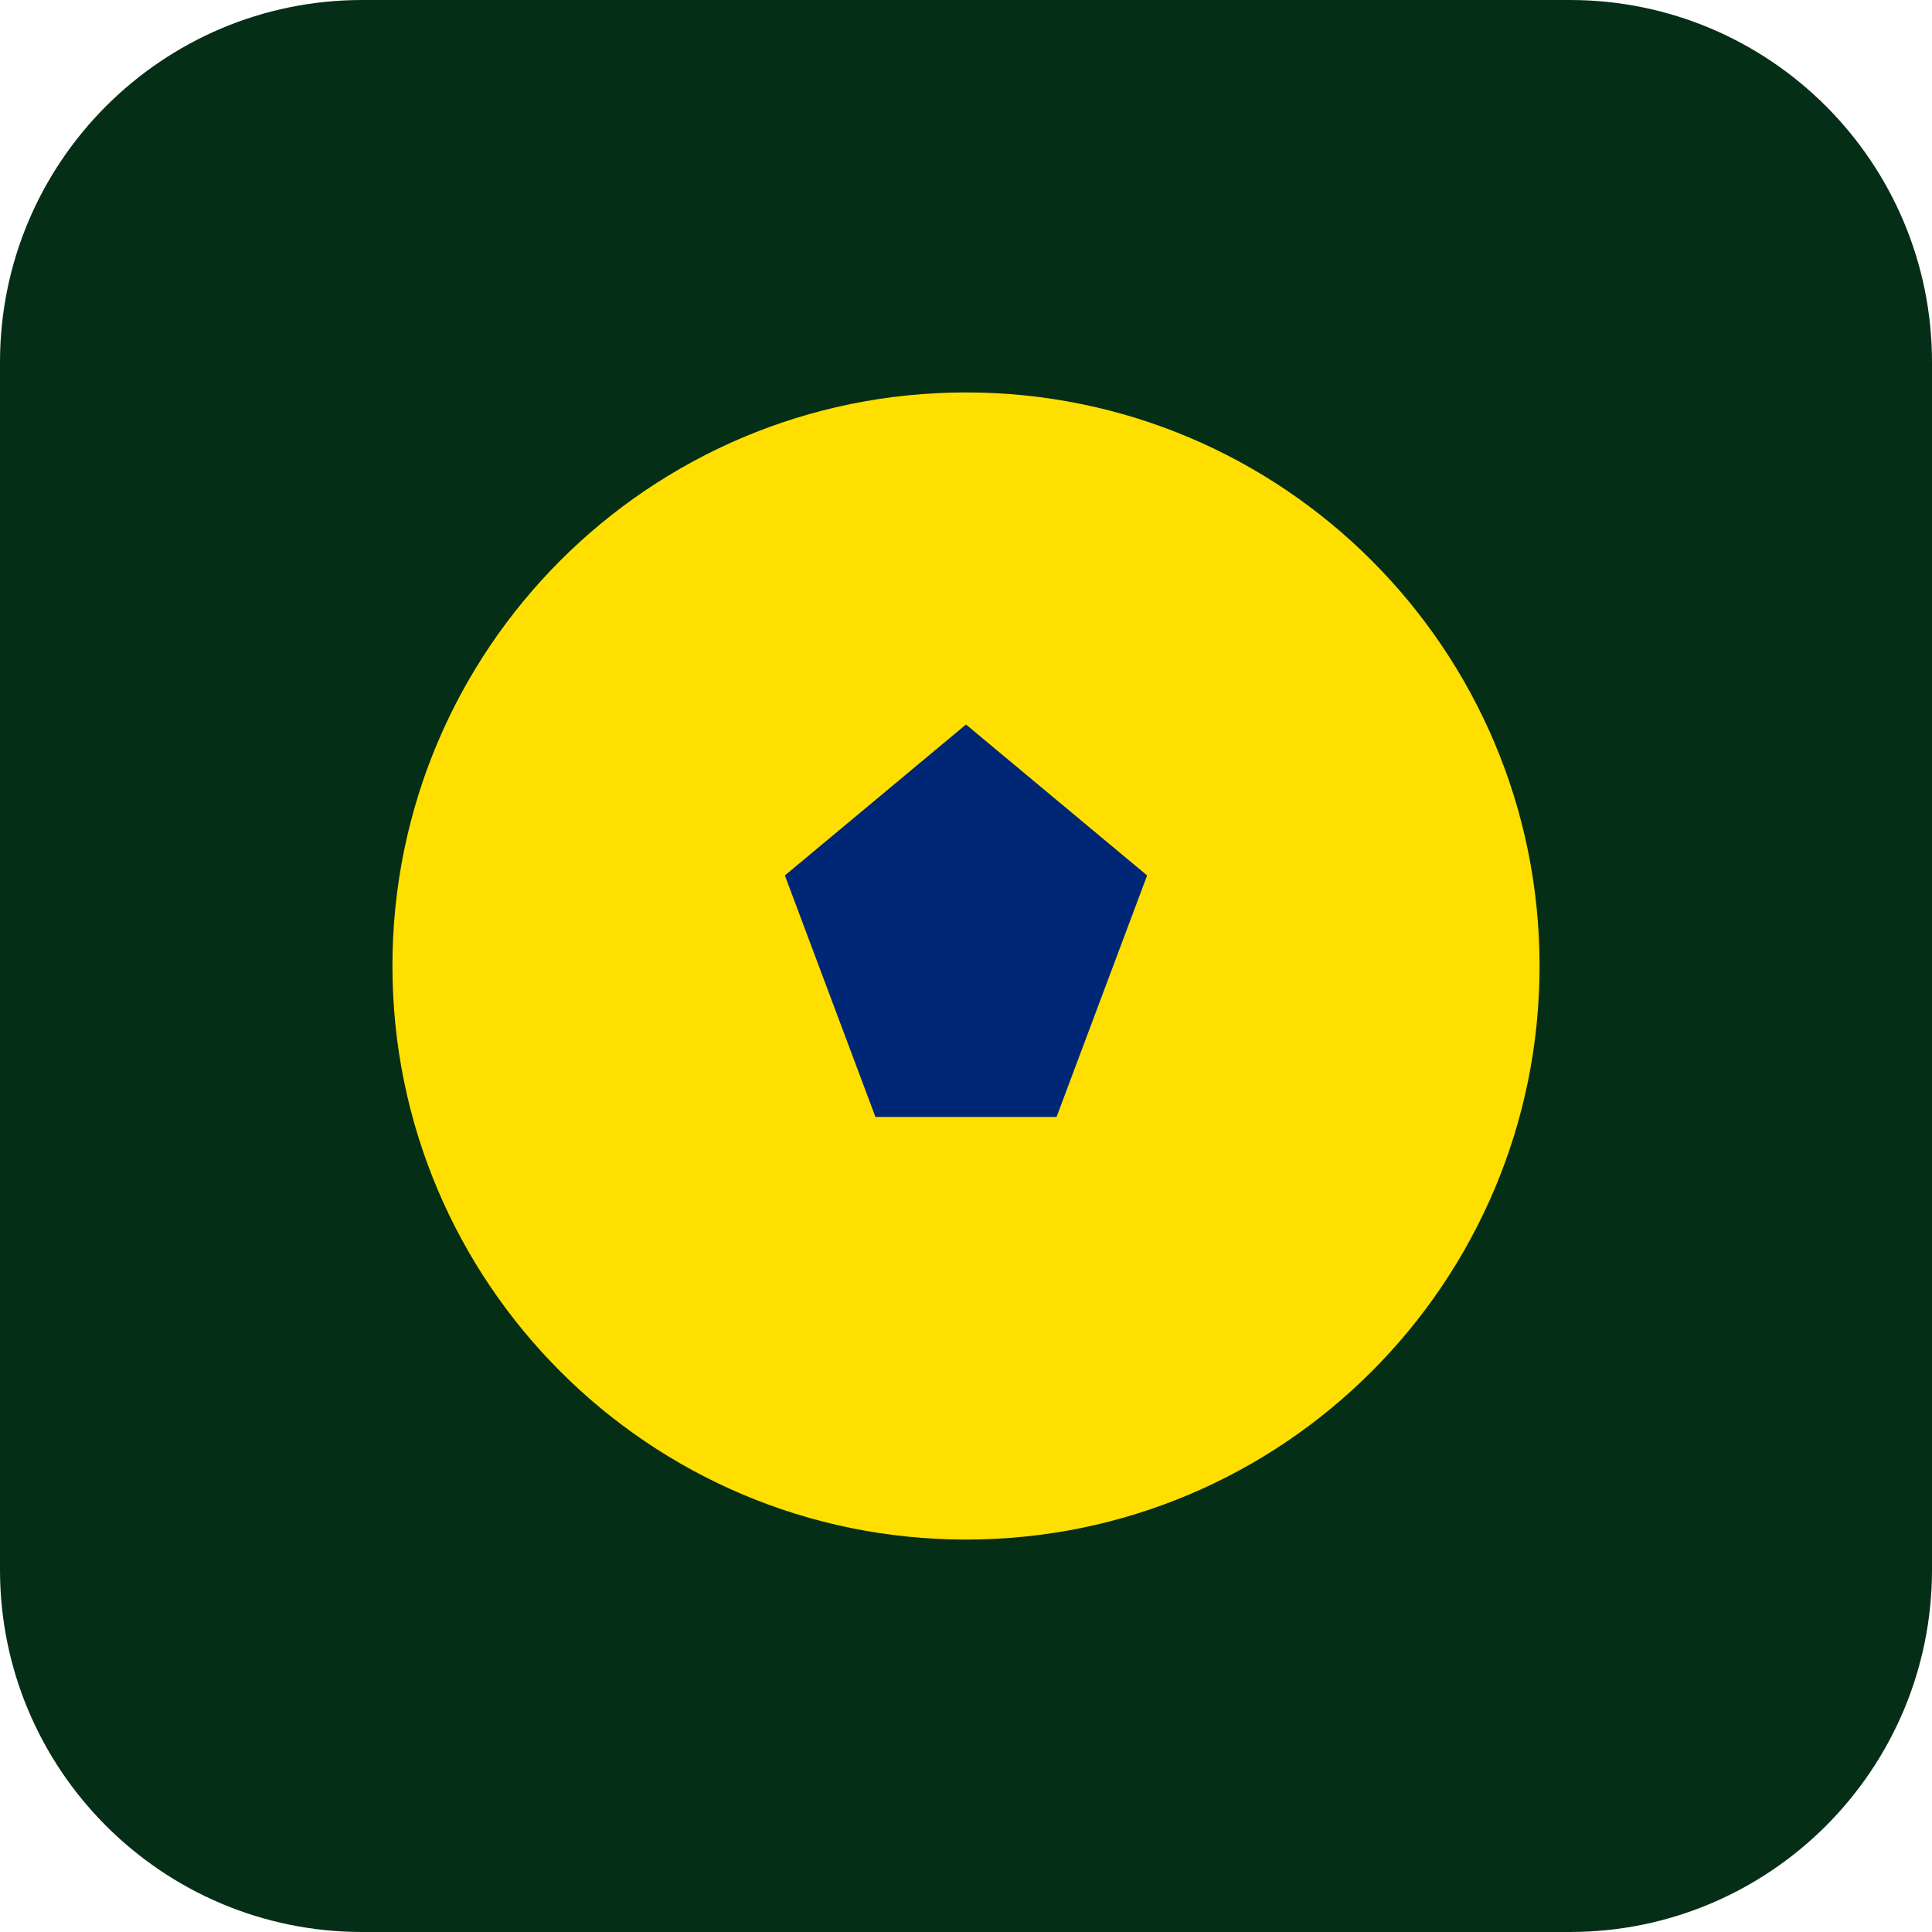
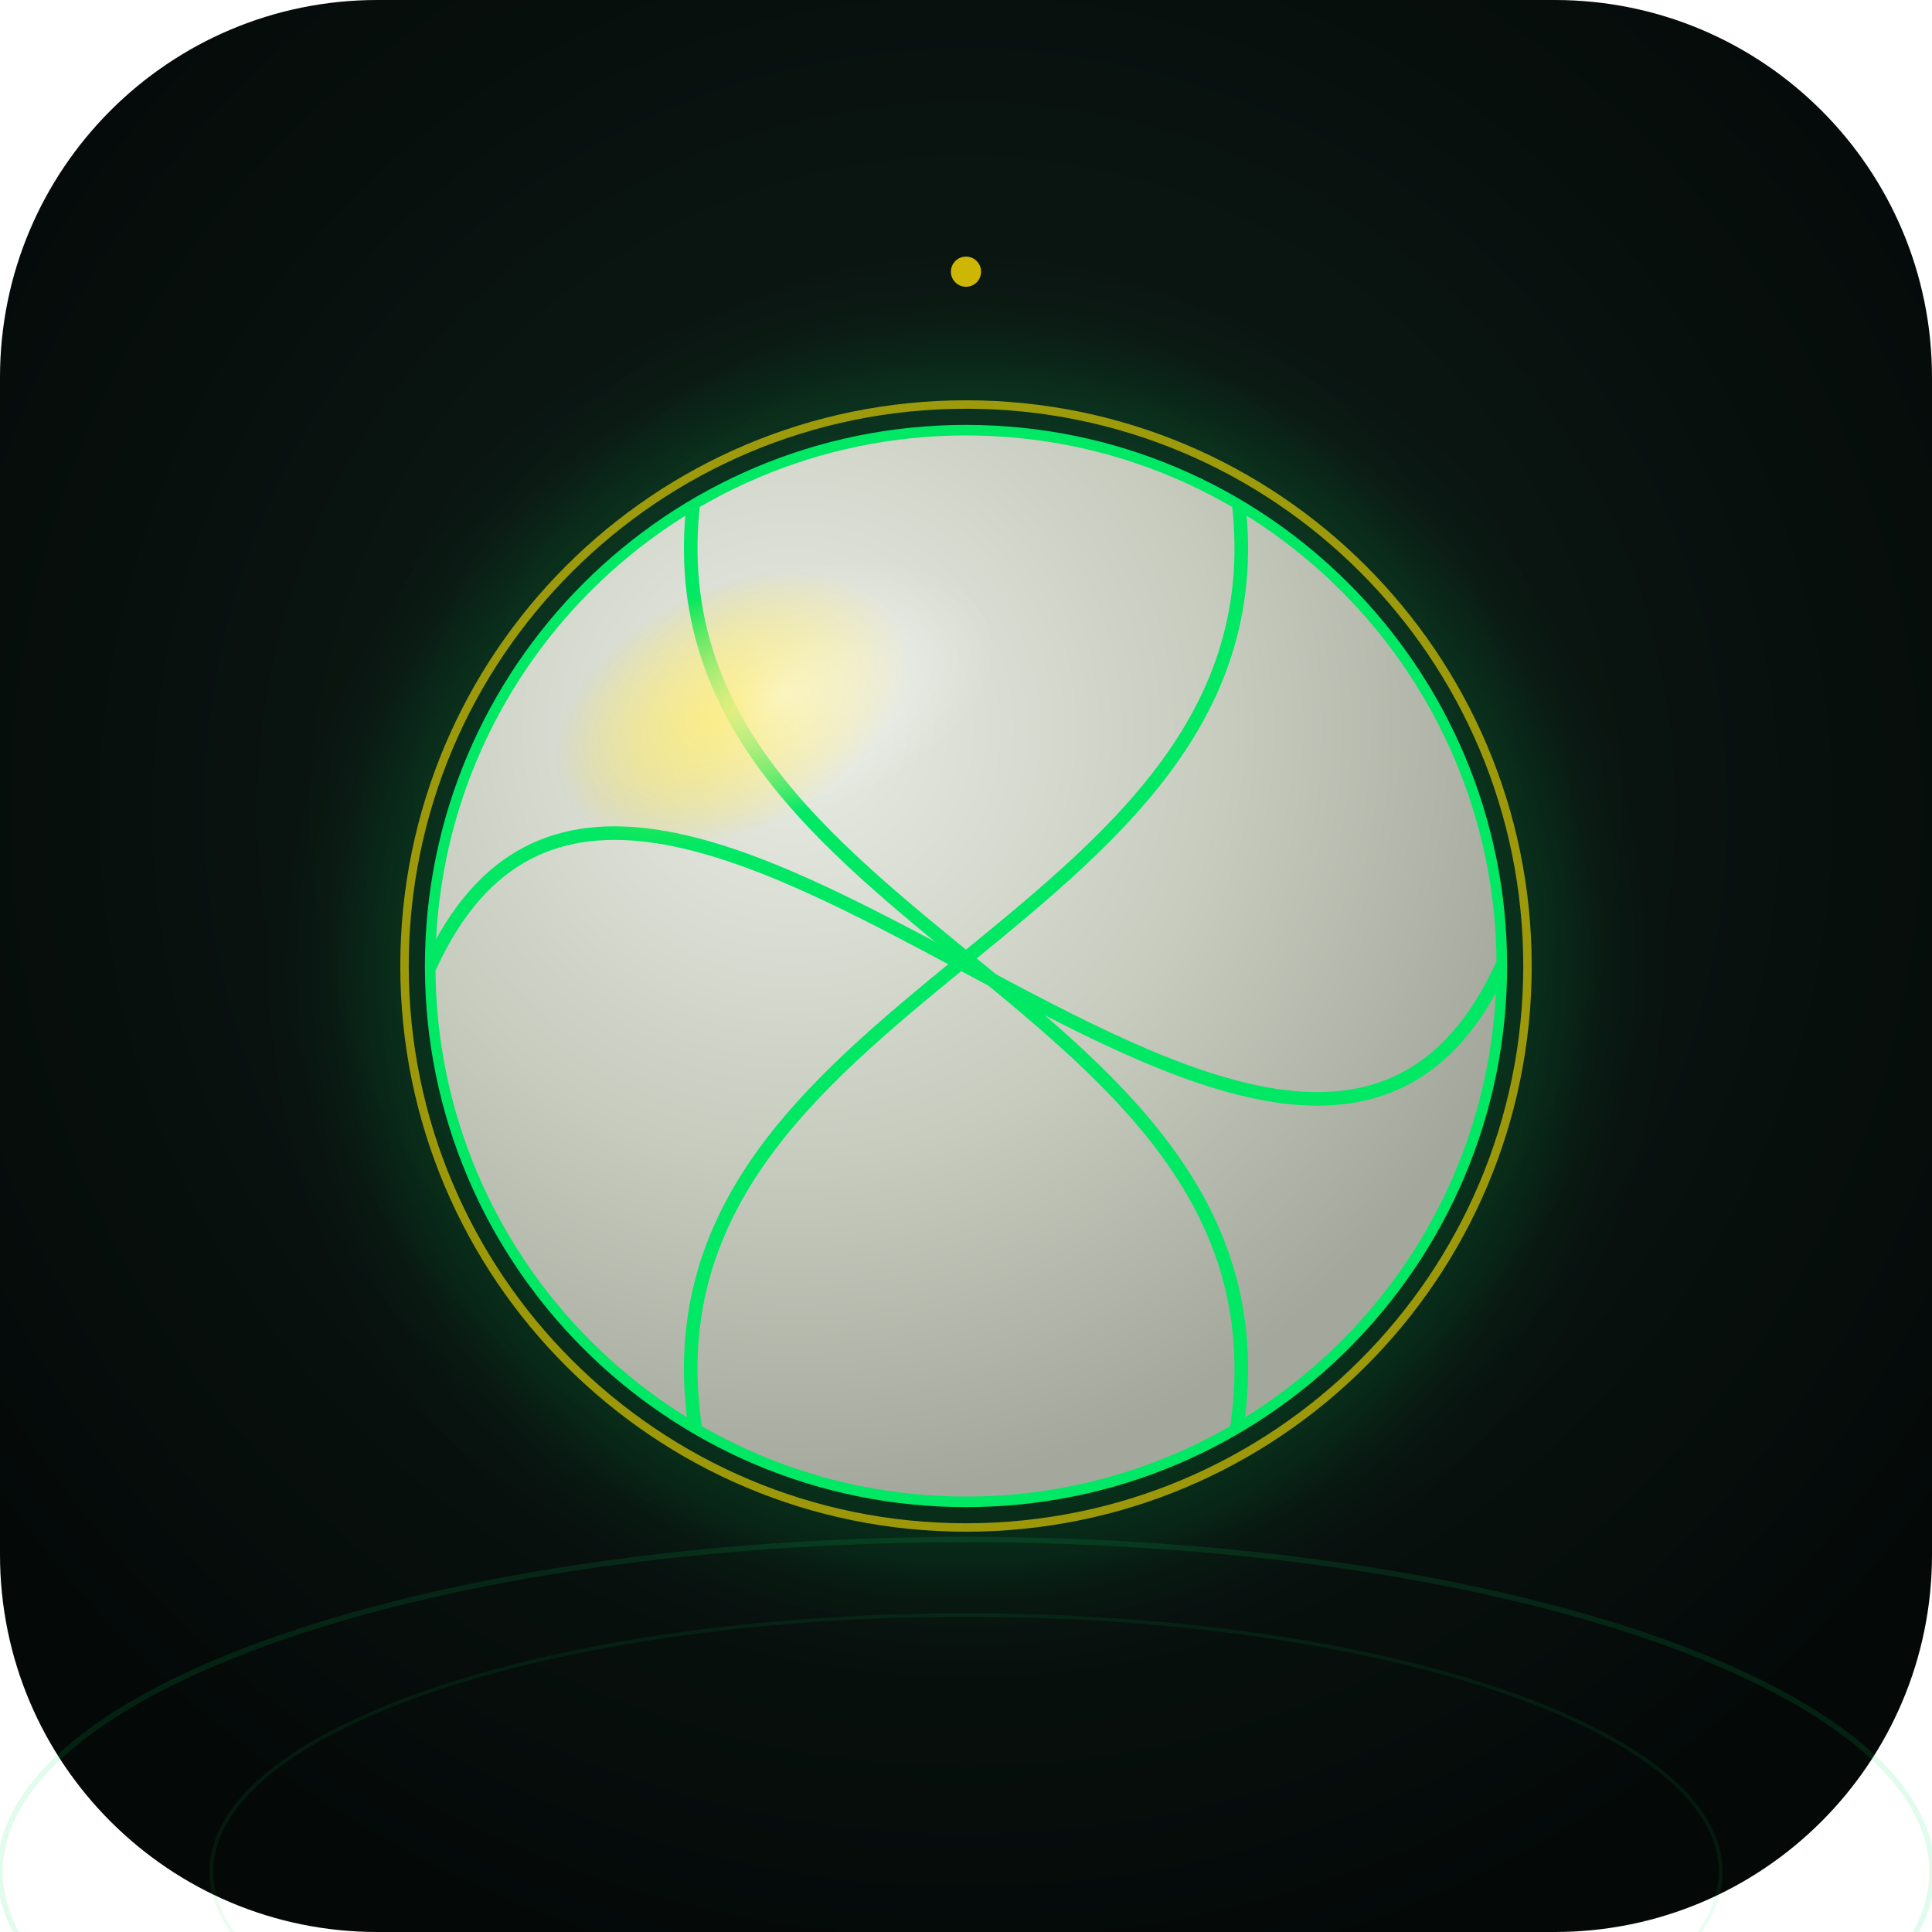
<svg xmlns="http://www.w3.org/2000/svg" viewBox="0 0 64 64" width="64" height="64">
-   <rect width="64" height="64" rx="12" fill="#052e16" />
-   <circle cx="32" cy="32" r="19" fill="#ffdf00" />
-   <polygon points="32,24 38,29 35,37 29,37 26,29" fill="#002776" />
+   <defs>
+     <radialGradient id="bg" cx="50%" cy="42%" r="62%">
+       <stop offset="0%" stop-color="#10201a" />
+       <stop offset="100%" stop-color="#040908" />
+     </radialGradient>
+     <radialGradient id="bf" cx="34%" cy="28%" r="72%">
+       <stop offset="0%" stop-color="#e8ece4" />
+       <stop offset="55%" stop-color="#c8ccbf" />
+       <stop offset="100%" stop-color="#a4a89c" />
+     </radialGradient>
+     <radialGradient id="yfl" cx="50%" cy="50%" r="50%">
+       <stop offset="0%" stop-color="#ffdf00" />
+       <stop offset="100%" stop-color="#ffdf00" stop-opacity="0" />
+     </radialGradient>
+     <radialGradient id="wfl" cx="50%" cy="50%" r="50%">
+       <stop offset="0%" stop-color="#ffffff" stop-opacity="0.6" />
+       <stop offset="100%" stop-color="#ffffff" stop-opacity="0" />
+     </radialGradient>
+     <clipPath id="bc">
+       <circle cx="32" cy="32" r="17.75" />
+     </clipPath>
+     <filter id="gg" x="-50%" y="-50%" width="200%" height="200%">
+       <feGaussianBlur stdDeviation="1.75" />
+     </filter>
+   </defs>
+   <rect width="64" height="64" rx="12.5" fill="url(#bg)" />
+   <ellipse cx="32" cy="62" rx="32" ry="11" fill="none" stroke="#00e060" stroke-width="0.18" opacity="0.12" />
+   <ellipse cx="32" cy="62" rx="25" ry="8.5" fill="none" stroke="#00e060" stroke-width="0.12" opacity="0.08" />
+   <circle cx="32" cy="32" r="18.1" fill="none" stroke="#00ff6a" stroke-width="2.75" opacity="0.20" filter="url(#gg)" />
+   <circle cx="32" cy="32" r="17.75" fill="url(#bf)" />
+   <g clip-path="url(#bc)" fill="none" stroke="#00e864" stroke-width="0.45" stroke-linecap="round">
+     <path d="M 14.25,32 C 21.25,16.75 42.75,47.25 49.75,32" />
+     <path d="M 40.875,15.625 C 43.75,31 20.25,32.5 23.125,47.875" />
+     <path d="M 23.125,15.625 C 20.25,31 43.75,32.5 40.875,47.875" />
+   </g>
+   <ellipse cx="24.25" cy="23.5" rx="6.25" ry="4" fill="url(#yfl)" transform="rotate(-28 24.25 23.5)" opacity="0.78" />
+   <ellipse cx="26" cy="23" rx="7.25" ry="4" fill="url(#wfl)" transform="rotate(-18 26 23)" />
+   <circle cx="32" cy="32" r="17.75" fill="none" stroke="#00e864" stroke-width="0.35" />
+   <circle cx="32" cy="32" r="18.6" fill="none" stroke="#ffdf00" stroke-width="0.28" opacity="0.6" />
+   <circle cx="32" cy="9" r="0.5" fill="#ffdf00" opacity="0.80" />
</svg>
